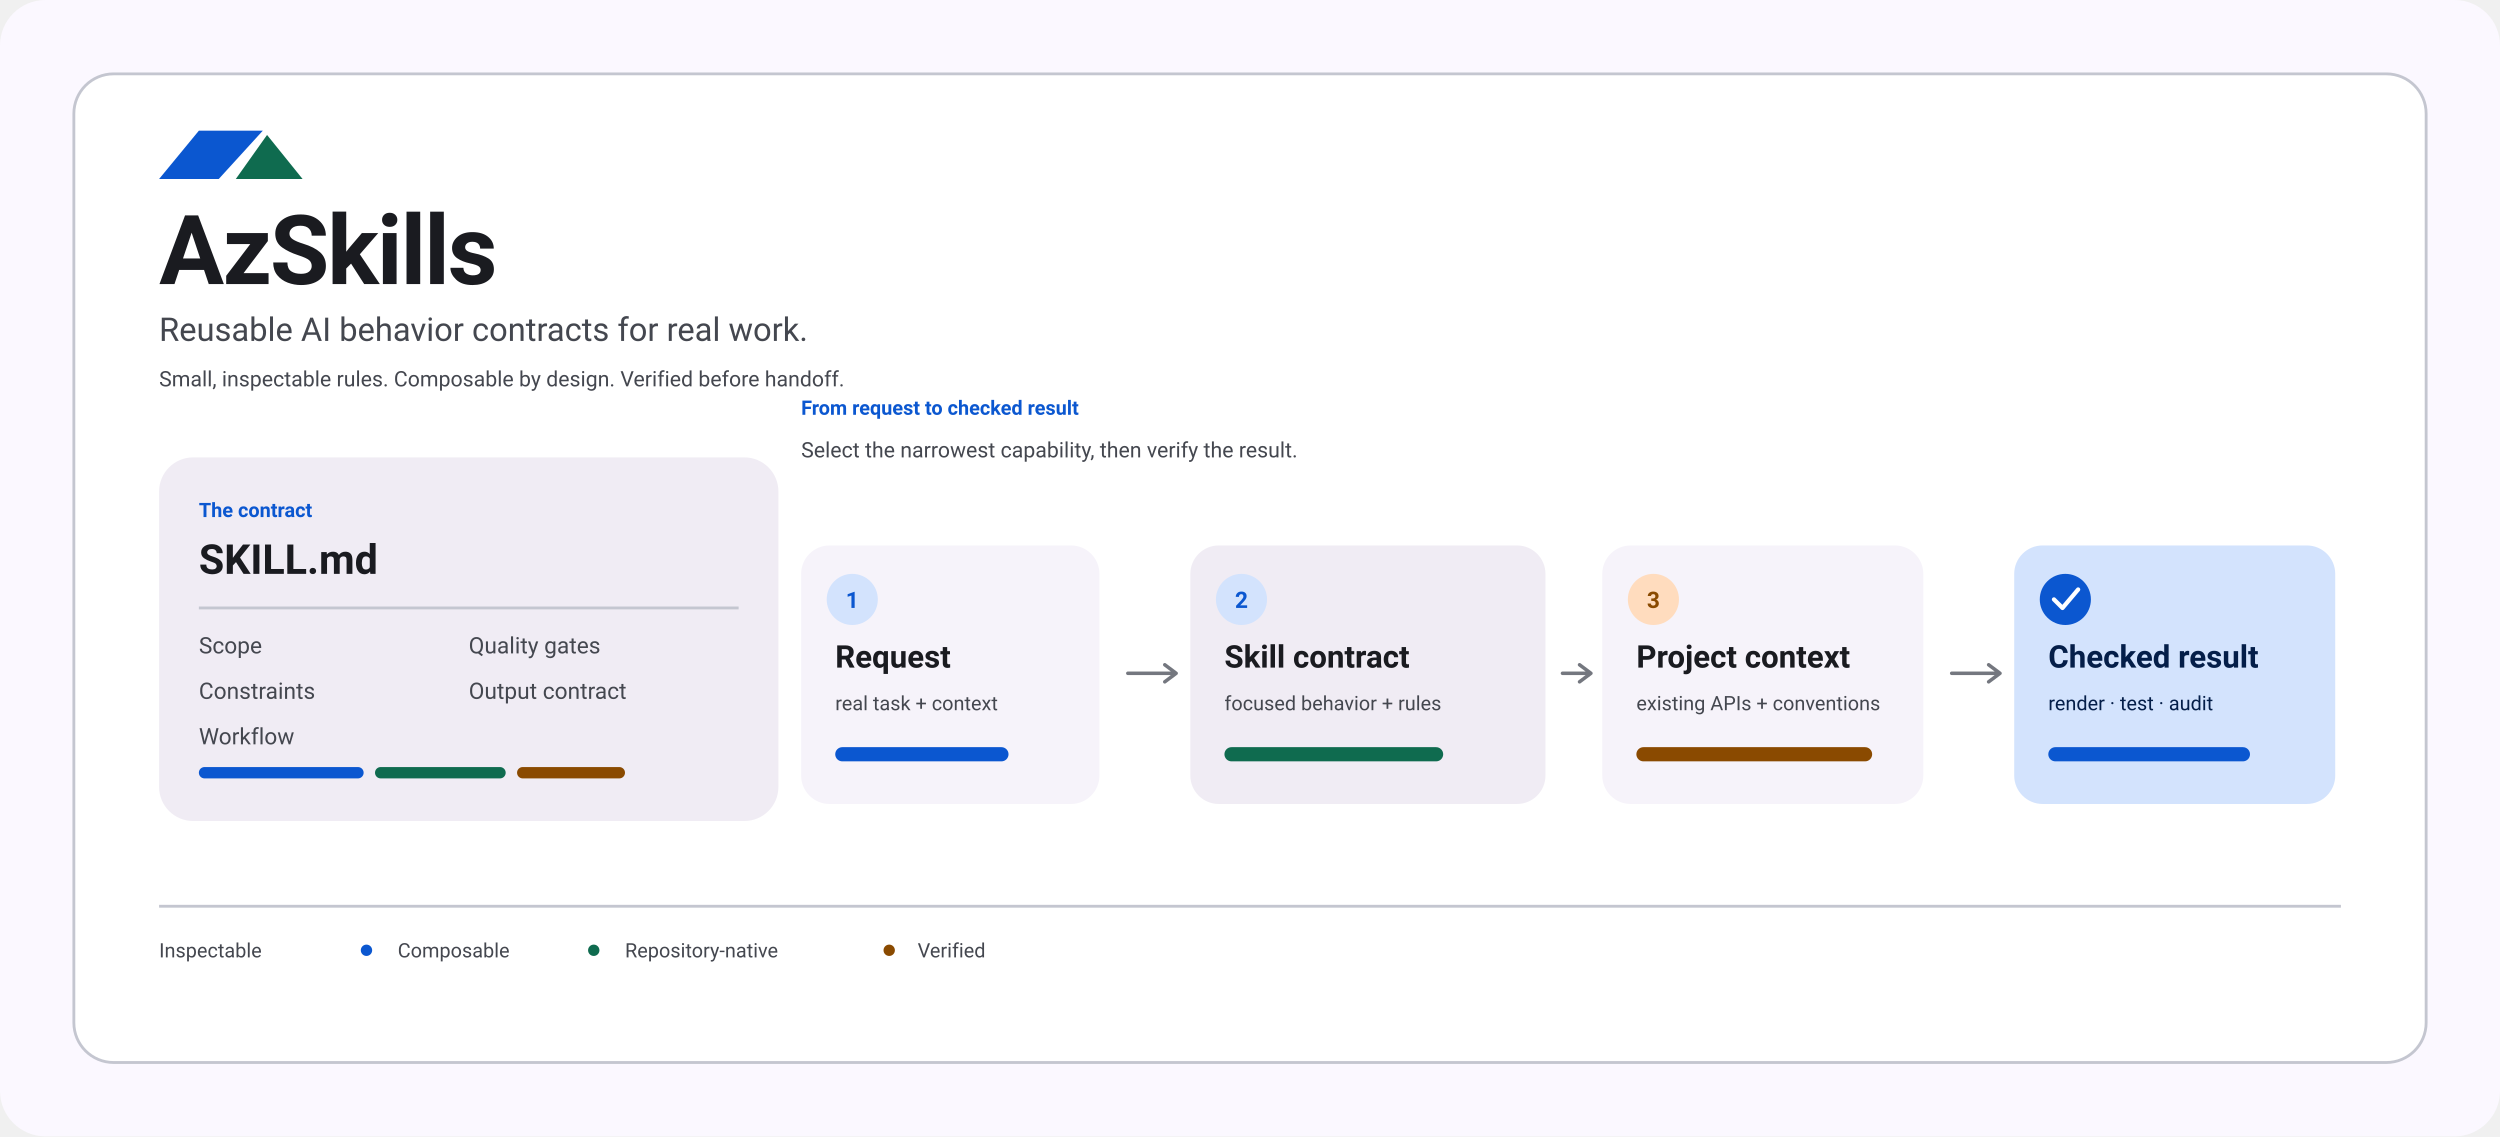
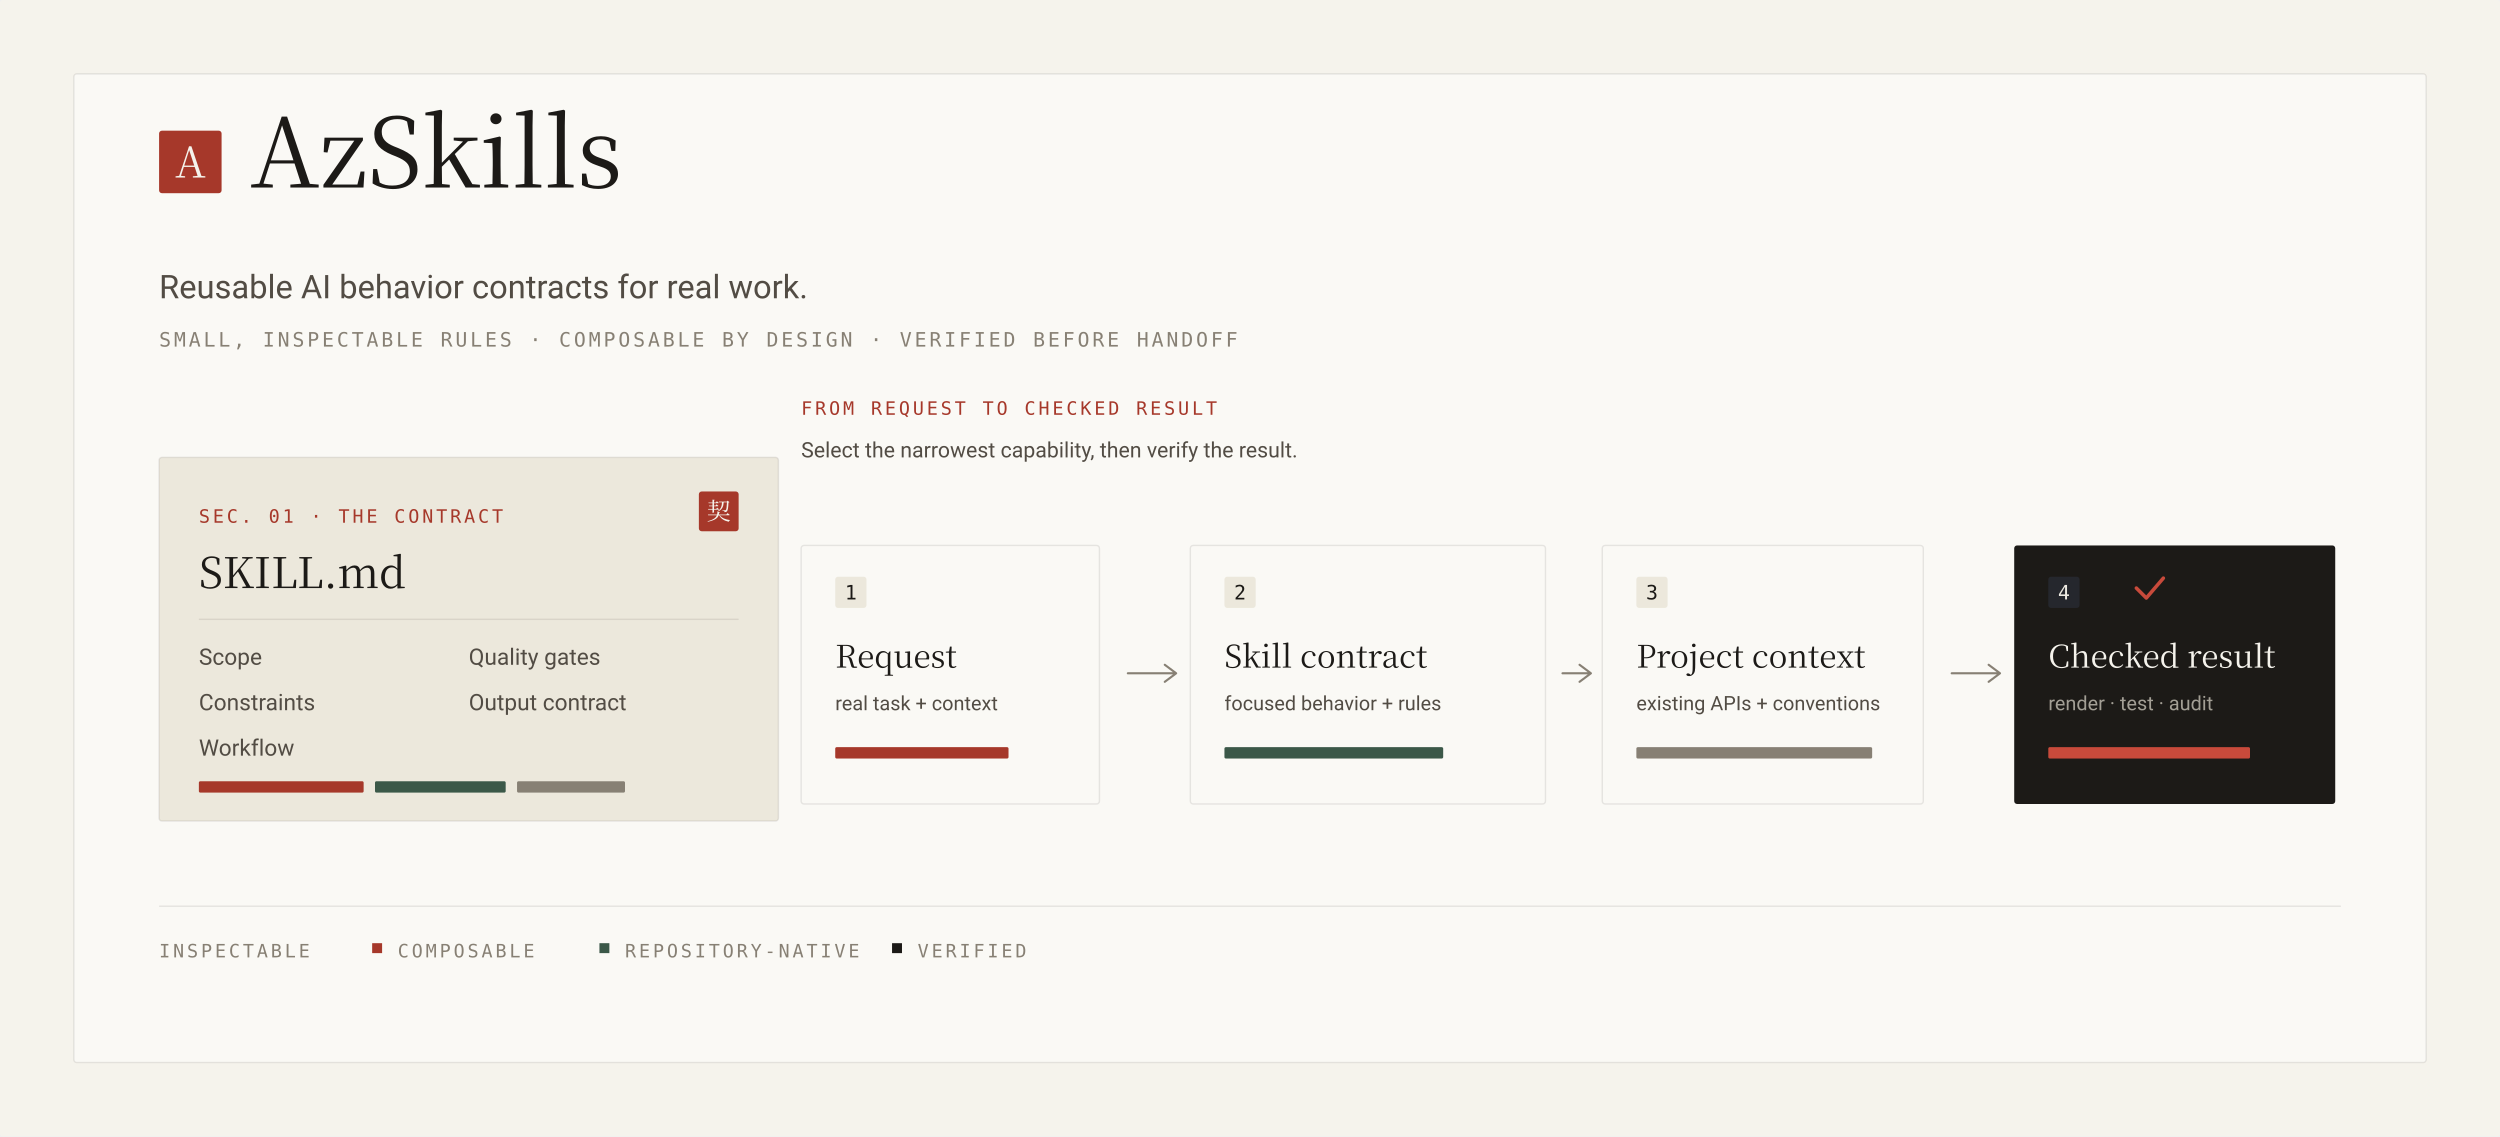
<svg xmlns="http://www.w3.org/2000/svg" viewBox="0 0 1760 800" role="img" aria-labelledby="title desc">
-   <rect width="1760" height="800" rx="32" fill="#FBF8FF" />
-   <rect x="52" y="52" width="1656" height="696" rx="28" fill="#FFFFFF" stroke="#C4C6D0" stroke-width="2" />
-   <g font-family="'Google Sans Flex','Google Sans',Roboto,'Noto Sans','Segoe UI',Arial,sans-serif">
+   <rect width="1760" height="800" rx="2" fill="#F5F3EC" />
+   <rect x="52" y="52" width="1656" height="696" rx="2" fill="#FAF9F5" stroke="#282420" stroke-opacity="0.10" stroke-width="1" />
+   <g font-family="'Source Han Serif SC','Noto Serif CJK SC','Songti SC',Georgia,serif">
    <g transform="translate(112 92)">
-       <path d="M0 34L28 0H73L42 34Z" fill="#0B57D0" />
-       <path d="M54 34L76 3L101 34Z" fill="#0F6B4F" />
-       <text x="0" y="108" fill="#1A1B20" font-size="68" font-weight="650" letter-spacing="-1.4">AzSkills</text>
-       <text x="0" y="148" fill="#44474F" font-size="23">Reusable AI behavior contracts for real work.</text>
-       <text x="0" y="180" fill="#44474F" font-size="15">Small, inspectable rules. Composable by design. Verified before handoff.</text>
+       <rect width="44" height="44" rx="2" fill="#A6382A" />
+       <text x="22" y="33" text-anchor="middle" fill="#F5F3EC" font-size="30" font-weight="500">A</text>
+       <text x="64" y="40" fill="#1C1A17" font-size="68" font-weight="500">AzSkills</text>
+       <text x="0" y="118" fill="#524C44" font-size="23" font-family="-apple-system,BlinkMacSystemFont,'Segoe UI',Roboto,sans-serif">Reusable AI behavior contracts for real work.</text>
+       <text x="0" y="152" fill="#878074" font-size="14" font-family="'JetBrains Mono',SFMono-Regular,Menlo,monospace" letter-spacing="2">SMALL, INSPECTABLE RULES · COMPOSABLE BY DESIGN · VERIFIED BEFORE HANDOFF</text>
    </g>
    <g transform="translate(112 322)">
-       <rect width="436" height="256" rx="24" fill="#F0ECF4" />
-       <text x="28" y="42" fill="#0B57D0" font-size="14" font-weight="650">The contract</text>
-       <text x="28" y="82" fill="#1A1B20" font-size="29" font-weight="650">SKILL.md</text>
-       <line x1="28" y1="106" x2="408" y2="106" stroke="#C4C6D0" stroke-width="2" />
-       <g fill="#44474F" font-size="16">
-         <text x="28" y="138">Scope</text>
-         <text x="28" y="170">Constraints</text>
-         <text x="28" y="202">Workflow</text>
-         <text x="218" y="138">Quality gates</text>
-         <text x="218" y="170">Output contract</text>
+       <rect width="436" height="256" rx="2" fill="#ECE8DC" stroke="#282420" stroke-opacity="0.10" stroke-width="1" />
+       <text x="28" y="46" fill="#A6382A" font-size="13" font-family="'JetBrains Mono',SFMono-Regular,Menlo,monospace" letter-spacing="2">SEC. 01 · THE CONTRACT</text>
+       <rect x="380" y="24" width="28" height="28" rx="2" fill="#A6382A" />
+       <text x="394" y="44" text-anchor="middle" fill="#F5F3EC" font-size="17" font-weight="500">契</text>
+       <text x="28" y="92" fill="#1C1A17" font-size="30" font-weight="500">SKILL.md</text>
+       <line x1="28" y1="114" x2="408" y2="114" stroke="#282420" stroke-opacity="0.10" stroke-width="1" />
+       <g fill="#524C44" font-size="16" font-family="-apple-system,BlinkMacSystemFont,'Segoe UI',Roboto,sans-serif">
+         <text x="28" y="146">Scope</text>
+         <text x="28" y="178">Constraints</text>
+         <text x="28" y="210">Workflow</text>
+         <text x="218" y="146">Quality gates</text>
+         <text x="218" y="178">Output contract</text>
      </g>
-       <rect x="28" y="218" width="116" height="8" rx="4" fill="#0B57D0" />
-       <rect x="152" y="218" width="92" height="8" rx="4" fill="#0F6B4F" />
-       <rect x="252" y="218" width="76" height="8" rx="4" fill="#8A4A00" />
+       <rect x="28" y="228" width="116" height="8" rx="1" fill="#A6382A" />
+       <rect x="152" y="228" width="92" height="8" rx="1" fill="#3B5848" />
+       <rect x="252" y="228" width="76" height="8" rx="1" fill="#878074" />
    </g>
    <g transform="translate(564 292)">
-       <text x="0" y="0" fill="#0B57D0" font-size="14" font-weight="650">From request to checked result</text>
-       <text x="0" y="30" fill="#44474F" font-size="15">Select the narrowest capability, then verify the result.</text>
+       <text x="0" y="0" fill="#A6382A" font-size="13" font-family="'JetBrains Mono',SFMono-Regular,Menlo,monospace" letter-spacing="2">FROM REQUEST TO CHECKED RESULT</text>
+       <text x="0" y="30" fill="#524C44" font-size="15" font-family="-apple-system,BlinkMacSystemFont,'Segoe UI',Roboto,sans-serif">Select the narrowest capability, then verify the result.</text>
      <g transform="translate(0 92)">
-         <rect width="210" height="182" rx="20" fill="#F6F3FA" />
-         <circle cx="36" cy="38" r="18" fill="#D3E3FD" />
-         <text x="36" y="44" text-anchor="middle" fill="#0B57D0" font-size="16" font-weight="700">1</text>
-         <text x="24" y="86" fill="#1A1B20" font-size="22" font-weight="650">Request</text>
-         <text x="24" y="116" fill="#44474F" font-size="14">real task + context</text>
-         <rect x="24" y="142" width="122" height="10" rx="5" fill="#0B57D0" />
+         <rect width="210" height="182" rx="2" fill="#FAF9F5" stroke="#282420" stroke-opacity="0.10" stroke-width="1" />
+         <rect x="24" y="22" width="22" height="22" rx="2" fill="#ECE8DC" />
+         <text x="35" y="38" text-anchor="middle" fill="#1C1A17" font-size="14" font-family="'JetBrains Mono',SFMono-Regular,Menlo,monospace">1</text>
+         <text x="24" y="86" fill="#1C1A17" font-size="22" font-weight="500">Request</text>
+         <text x="24" y="116" fill="#524C44" font-size="14" font-family="-apple-system,BlinkMacSystemFont,'Segoe UI',Roboto,sans-serif">real task + context</text>
+         <rect x="24" y="142" width="122" height="8" rx="1" fill="#A6382A" />
      </g>
-       <path d="M230 182h34M256 176l8 6-8 6" stroke="#74777F" fill="none" stroke-width="2.5" stroke-linecap="round" stroke-linejoin="round" />
+       <path d="M230 182h34M256 176l8 6-8 6" stroke="#878074" fill="none" stroke-width="1.5" stroke-linecap="round" stroke-linejoin="round" />
      <g transform="translate(274 92)">
-         <rect width="250" height="182" rx="20" fill="#F0ECF4" />
-         <circle cx="36" cy="38" r="18" fill="#D3E3FD" />
-         <text x="36" y="44" text-anchor="middle" fill="#0B57D0" font-size="16" font-weight="700">2</text>
-         <text x="24" y="86" fill="#1A1B20" font-size="22" font-weight="650">Skill contract</text>
-         <text x="24" y="116" fill="#44474F" font-size="14">focused behavior + rules</text>
-         <rect x="24" y="142" width="154" height="10" rx="5" fill="#0F6B4F" />
+         <rect width="250" height="182" rx="2" fill="#FAF9F5" stroke="#282420" stroke-opacity="0.10" stroke-width="1" />
+         <rect x="24" y="22" width="22" height="22" rx="2" fill="#ECE8DC" />
+         <text x="35" y="38" text-anchor="middle" fill="#1C1A17" font-size="14" font-family="'JetBrains Mono',SFMono-Regular,Menlo,monospace">2</text>
+         <text x="24" y="86" fill="#1C1A17" font-size="22" font-weight="500">Skill contract</text>
+         <text x="24" y="116" fill="#524C44" font-size="14" font-family="-apple-system,BlinkMacSystemFont,'Segoe UI',Roboto,sans-serif">focused behavior + rules</text>
+         <rect x="24" y="142" width="154" height="8" rx="1" fill="#3B5848" />
      </g>
-       <path d="M536 182h18M548 176l8 6-8 6" stroke="#74777F" fill="none" stroke-width="2.5" stroke-linecap="round" stroke-linejoin="round" />
+       <path d="M536 182h18M548 176l8 6-8 6" stroke="#878074" fill="none" stroke-width="1.5" stroke-linecap="round" stroke-linejoin="round" />
      <g transform="translate(564 92)">
-         <rect width="226" height="182" rx="20" fill="#F6F3FA" />
-         <circle cx="36" cy="38" r="18" fill="#FFDCBE" />
-         <text x="36" y="44" text-anchor="middle" fill="#8A4A00" font-size="16" font-weight="700">3</text>
-         <text x="24" y="86" fill="#1A1B20" font-size="22" font-weight="650">Project context</text>
-         <text x="24" y="116" fill="#44474F" font-size="14">existing APIs + conventions</text>
-         <rect x="24" y="142" width="166" height="10" rx="5" fill="#8A4A00" />
+         <rect width="226" height="182" rx="2" fill="#FAF9F5" stroke="#282420" stroke-opacity="0.10" stroke-width="1" />
+         <rect x="24" y="22" width="22" height="22" rx="2" fill="#ECE8DC" />
+         <text x="35" y="38" text-anchor="middle" fill="#1C1A17" font-size="14" font-family="'JetBrains Mono',SFMono-Regular,Menlo,monospace">3</text>
+         <text x="24" y="86" fill="#1C1A17" font-size="22" font-weight="500">Project context</text>
+         <text x="24" y="116" fill="#524C44" font-size="14" font-family="-apple-system,BlinkMacSystemFont,'Segoe UI',Roboto,sans-serif">existing APIs + conventions</text>
+         <rect x="24" y="142" width="166" height="8" rx="1" fill="#878074" />
      </g>
-       <path d="M810 182h34M836 176l8 6-8 6" stroke="#74777F" fill="none" stroke-width="2.5" stroke-linecap="round" stroke-linejoin="round" />
+       <path d="M810 182h34M836 176l8 6-8 6" stroke="#878074" fill="none" stroke-width="1.5" stroke-linecap="round" stroke-linejoin="round" />
      <g transform="translate(854 92)">
-         <rect width="226" height="182" rx="20" fill="#D3E3FD" />
-         <circle cx="36" cy="38" r="18" fill="#0B57D0" />
-         <path d="M28 38l6 6 11-13" fill="none" stroke="#FFF" stroke-width="3" stroke-linecap="round" stroke-linejoin="round" />
-         <text x="24" y="86" fill="#041E49" font-size="22" font-weight="650">Checked result</text>
-         <text x="24" y="116" fill="#041E49" font-size="14">render · test · audit</text>
-         <rect x="24" y="142" width="142" height="10" rx="5" fill="#0B57D0" />
+         <rect width="226" height="182" rx="2" fill="#1C1A17" />
+         <rect x="24" y="22" width="22" height="22" rx="2" fill="#25272D" />
+         <text x="35" y="38" text-anchor="middle" fill="#EDEAE2" font-size="14" font-family="'JetBrains Mono',SFMono-Regular,Menlo,monospace">4</text>
+         <text x="24" y="86" fill="#F5F3EC" font-size="22" font-weight="500">Checked result</text>
+         <text x="24" y="116" fill="#A39F95" font-size="14" font-family="-apple-system,BlinkMacSystemFont,'Segoe UI',Roboto,sans-serif">render · test · audit</text>
+         <rect x="24" y="142" width="142" height="8" rx="1" fill="#C84A3B" />
+         <path d="M86 30l7 7 12-14" fill="none" stroke="#C84A3B" stroke-width="2.5" stroke-linecap="round" stroke-linejoin="round" />
      </g>
    </g>
    <g transform="translate(112 638)">
-       <line x1="0" y1="0" x2="1536" y2="0" stroke="#C4C6D0" stroke-width="2" />
-       <text x="0" y="36" fill="#44474F" font-size="14">Inspectable</text>
-       <text x="168" y="36" fill="#44474F" font-size="14">Composable</text>
-       <text x="328" y="36" fill="#44474F" font-size="14">Repository-native</text>
-       <text x="534" y="36" fill="#44474F" font-size="14">Verified</text>
-       <circle cx="146" cy="31" r="4" fill="#0B57D0" />
-       <circle cx="306" cy="31" r="4" fill="#0F6B4F" />
-       <circle cx="514" cy="31" r="4" fill="#8A4A00" />
+       <line x1="0" y1="0" x2="1536" y2="0" stroke="#282420" stroke-opacity="0.10" stroke-width="1" />
+       <text x="0" y="36" fill="#878074" font-size="13" font-family="'JetBrains Mono',SFMono-Regular,Menlo,monospace" letter-spacing="2">INSPECTABLE</text>
+       <text x="168" y="36" fill="#878074" font-size="13" font-family="'JetBrains Mono',SFMono-Regular,Menlo,monospace" letter-spacing="2">COMPOSABLE</text>
+       <text x="328" y="36" fill="#878074" font-size="13" font-family="'JetBrains Mono',SFMono-Regular,Menlo,monospace" letter-spacing="2">REPOSITORY-NATIVE</text>
+       <text x="534" y="36" fill="#878074" font-size="13" font-family="'JetBrains Mono',SFMono-Regular,Menlo,monospace" letter-spacing="2">VERIFIED</text>
+       <rect x="150" y="26" width="7" height="7" fill="#A6382A" />
+       <rect x="310" y="26" width="7" height="7" fill="#3B5848" />
+       <rect x="516" y="26" width="7" height="7" fill="#1C1A17" />
    </g>
  </g>
</svg>
